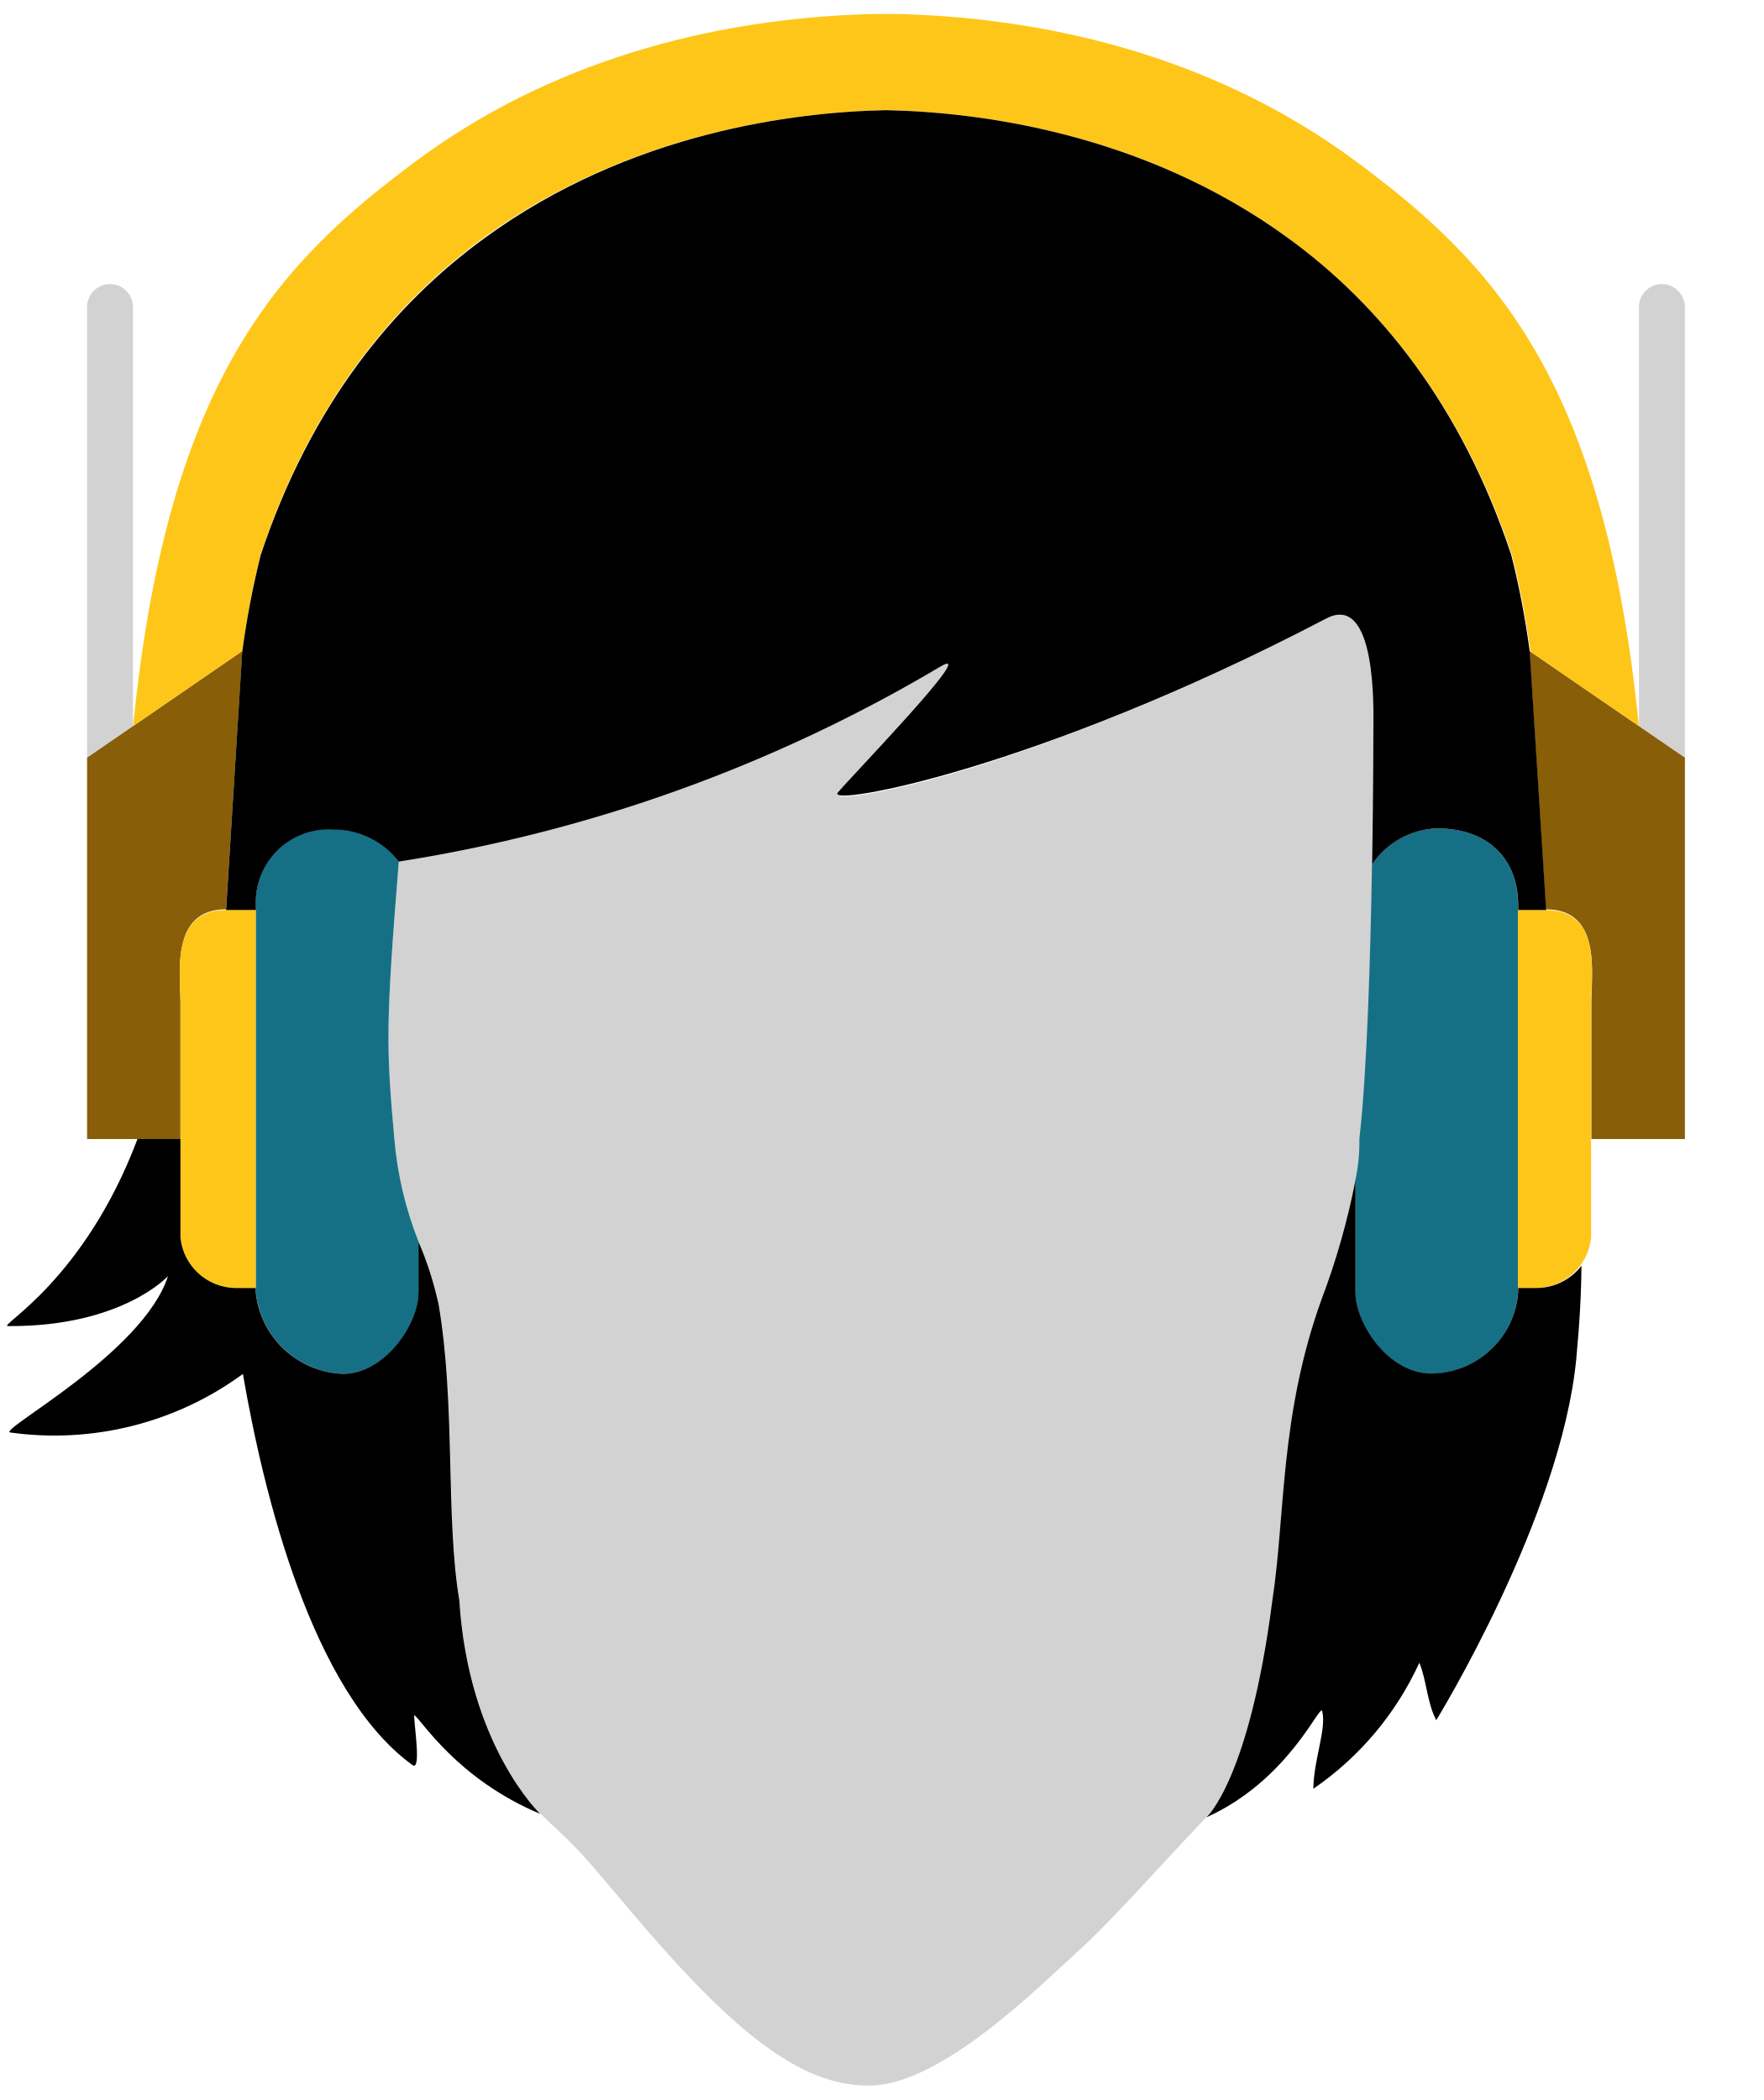
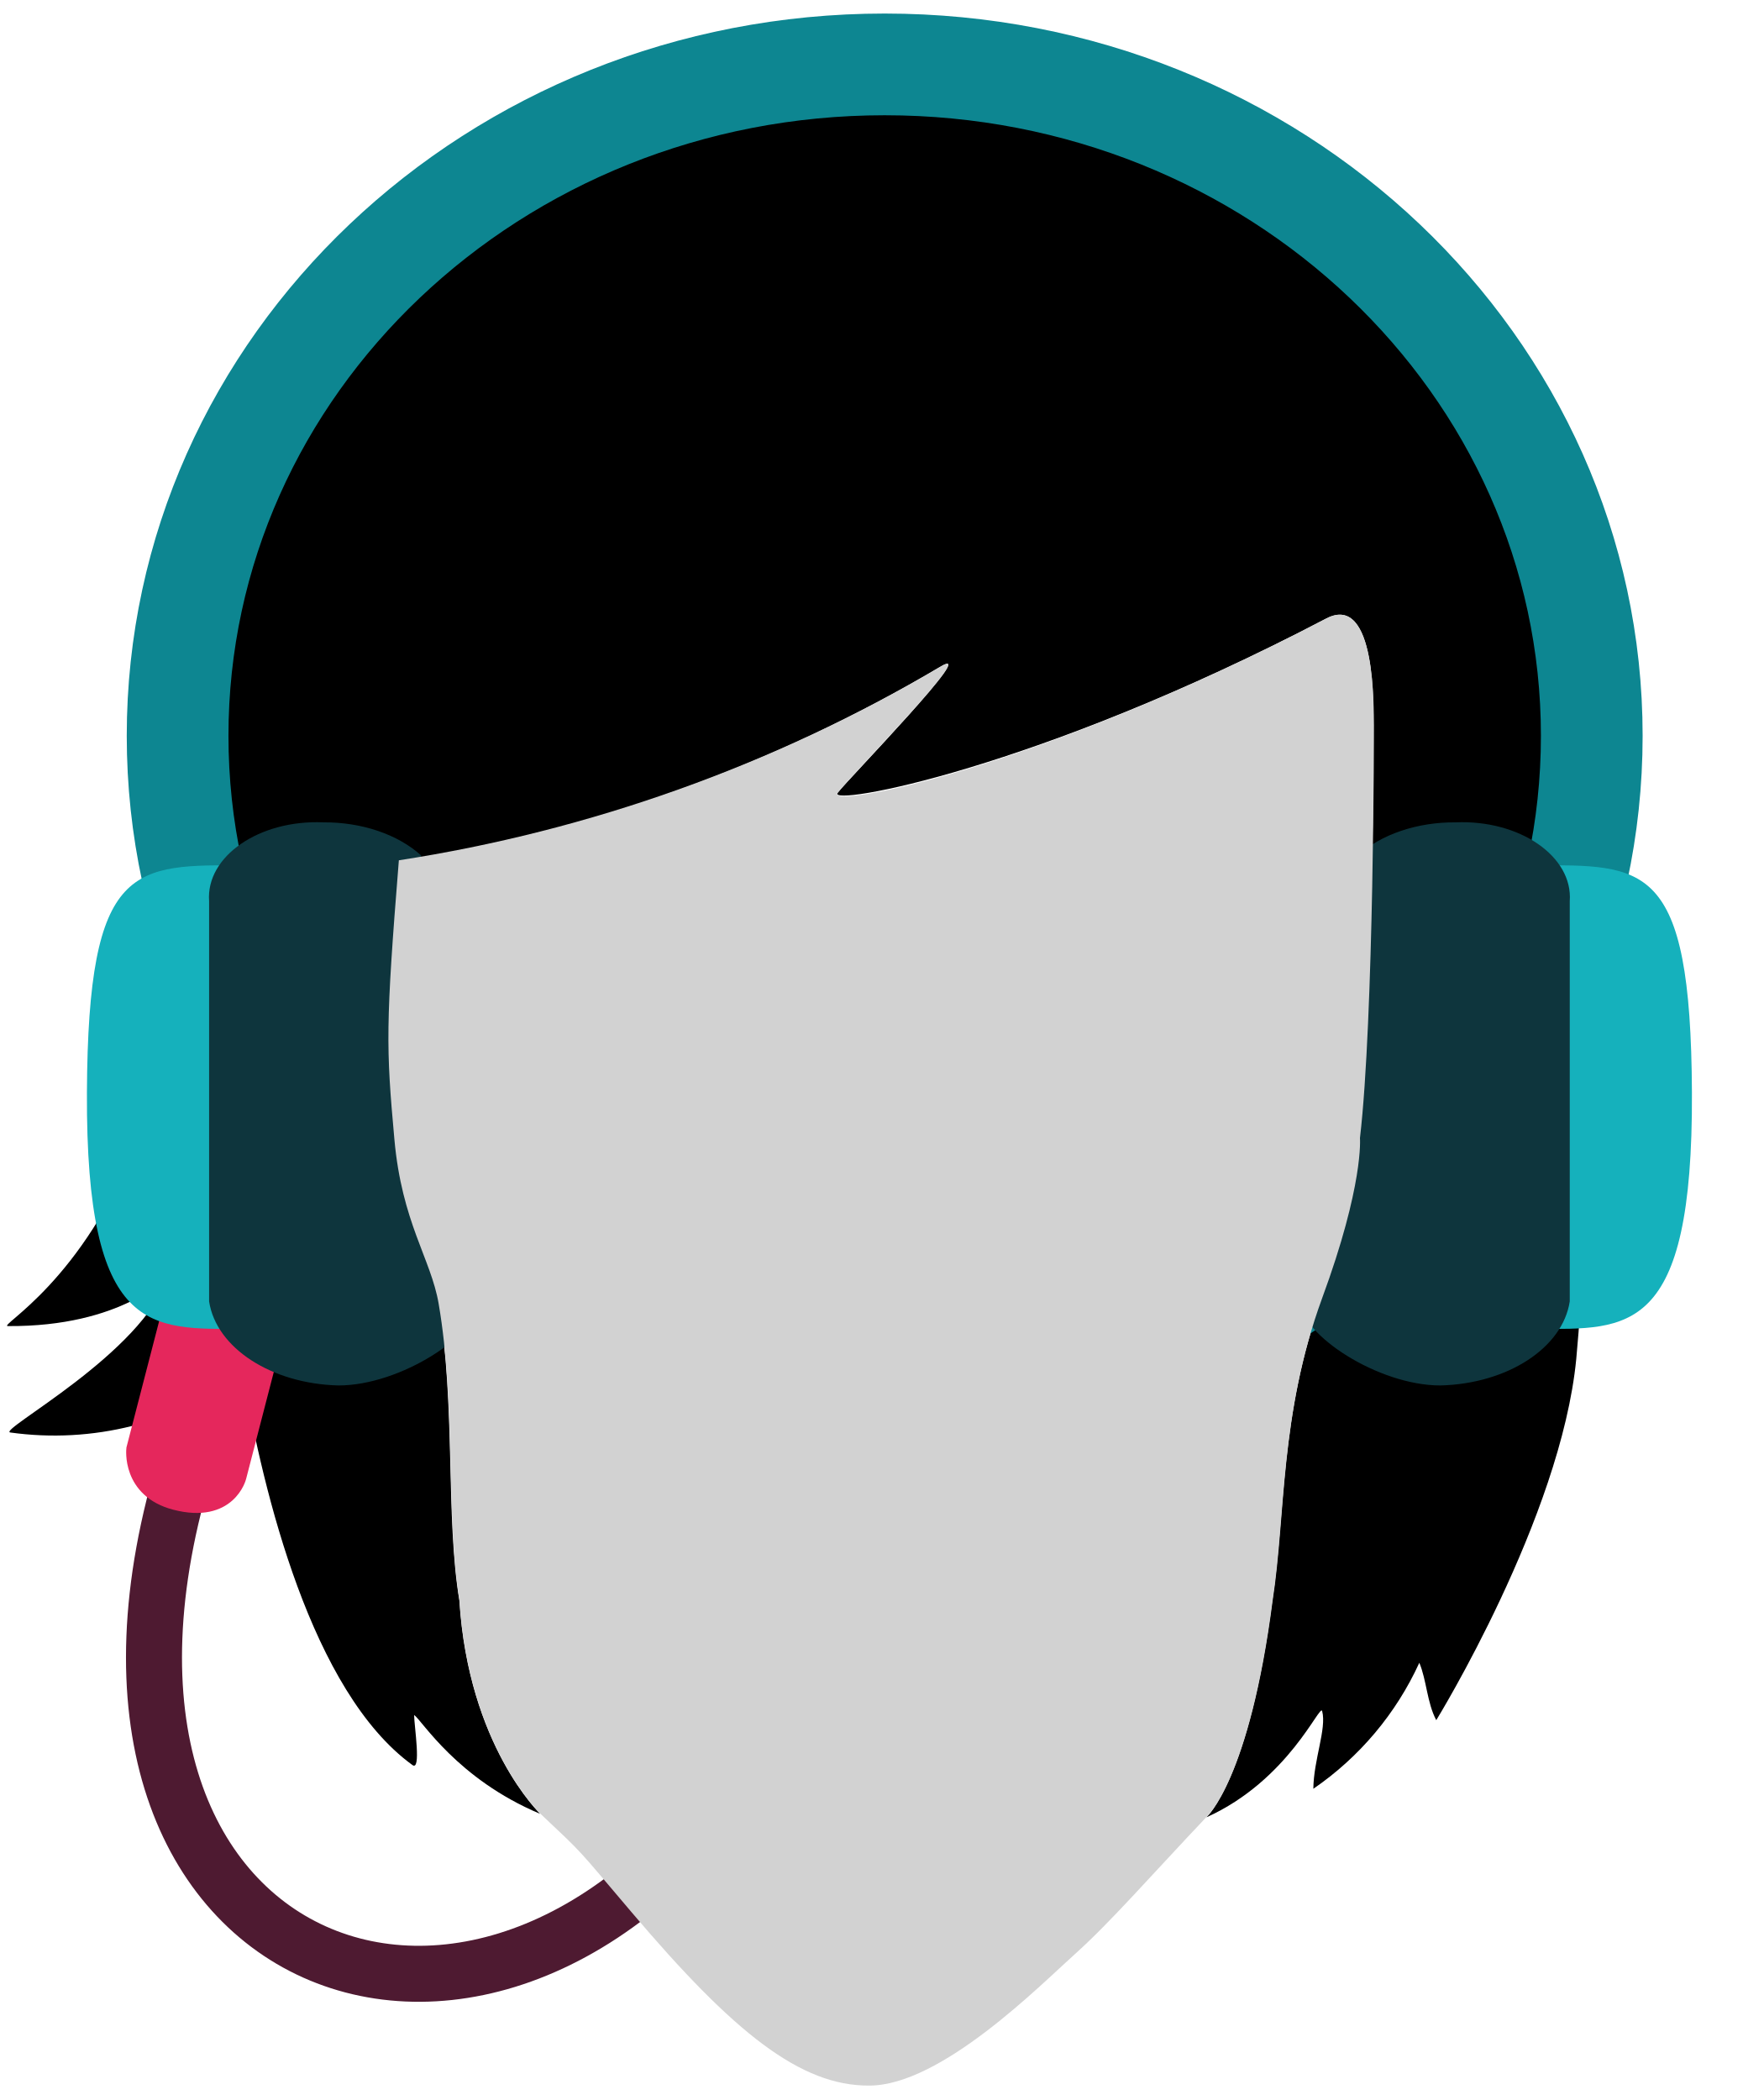
- <svg xmlns="http://www.w3.org/2000/svg" viewBox="0 0 126 150">
-   <path d="m7.86 20.29a1.64 1.64 0 0 0 -1.64 1.64v32.19l3.28-2.25v-29.94a1.65 1.65 0 0 0 -1.64-1.64z" fill="#d2d2d2" />
-   <path d="m17.31 46.5-11.09 7.62v27.24h6.67v-9.72c0-2.15-.72-6.69 3.26-6.69z" fill="#895e08" />
-   <path d="m118.71 20.29a1.64 1.64 0 0 0 -1.64 1.64v29.94l3.28 2.25v-32.19a1.65 1.65 0 0 0 -1.64-1.64z" fill="#d2d2d2" />
-   <path d="m109.25 46.5 11.1 7.62v27.24h-6.68v-9.72c0-2.15.73-6.69-3.25-6.69z" fill="#895e08" />
-   <path d="m16.15 65c-4 0-3.26 4.54-3.26 6.69v16.8a4 4 0 0 0 3.88 3.51h1.51v-27z" fill="#ffc61a" />
-   <path d="m0 0h126v150h-126z" fill="none" opacity=".6" />
-   <path d="m94.73 44.18c-20.68 10.82-35.73 13.61-34.9 12.46s10.35-10.82 7.32-9a108.83 108.83 0 0 1 -38.66 13.81c-.95 11.81-.92 13.32-.32 19.92.53 5.95 2.61 8.54 3.16 11.74 1.24 7.19.51 15.17 1.49 21.2.65 10.4 5.79 15.25 5.79 15.25 3.18 3 2.47 2.28 6.48 7 7.33 8.66 12.1 12.44 17 12.41 5.14 0 12.23-7.19 14.71-9.41s5.36-5.53 9.4-9.8c0 0 3.06-2.67 4.71-15.48.94-6.09.49-13.23 3.52-21.53 3-8.14 2.71-11.46 2.71-11.46 1-8.54 1-29.48 1-29.48-.04-1.06.2-9.52-3.41-7.63z" fill="#d2d2d2" />
-   <path d="m102.63 59.17a5.86 5.86 0 0 0 -4.63 2.56c-.11 6.62-.36 14.94-.9 19.59a13.53 13.53 0 0 1 -.29 3v8c0 2.28 2.41 5.81 5.39 5.81a6.27 6.27 0 0 0 6.23-5.81v-27.67c.01-3.1-1.94-5.48-5.8-5.48z" fill="#167085" />
-   <path d="m28.17 81.37c-.59-6.6-.63-8.11.32-19.88a5.86 5.86 0 0 0 -4.71-2.29 5.19 5.19 0 0 0 -5.5 5.45v27.67a6.5 6.5 0 0 0 6.23 5.81c3 0 5.39-3.53 5.39-5.81v-3.63a25.8 25.8 0 0 1 -1.73-7.32z" fill="#167085" />
-   <path d="m110.42 65h-2v27h1.35a4 4 0 0 0 3.88-3.58v-16.78c.02-2.15.75-6.64-3.23-6.64z" fill="#ffc61a" />
-   <path d="m109.25 46.5 7.81 5.36c-2.49-25.13-10.71-33.29-20.24-40.36-9.37-6.94-20.82-10.18-32.6-10.5h-.94-.94c-11.8.3-23.23 3.54-32.59 10.48-9.54 7.09-17.75 15.25-20.24 40.38l7.8-5.36a63.45 63.45 0 0 1 1.32-6.93c3.57-10.75 9.48-17.91 16-22.65 10.37-7.49 22.17-8.92 28.65-9.05 6.48.13 18.33 1.56 28.72 9.13 6.51 4.74 12.41 11.9 16 22.65a61.37 61.37 0 0 1 1.32 6.92z" fill="#ffc61a" />
-   <path d="m32.81 114.31c-1-6-.25-14-1.49-21.2a24.57 24.57 0 0 0 -1.43-4.42v3.63c0 2.28-2.41 5.81-5.39 5.81a6.5 6.5 0 0 1 -6.23-5.81v-.32h-1.5a4 4 0 0 1 -3.88-3.58v-7.06h-3.07c-3.82 10.14-9.97 13.35-9.26 13.36 8.15.06 11.44-3.57 11.44-3.57-1.78 5.52-12.18 11-11.27 11.17a22.79 22.79 0 0 0 16.62-4.18c1.47 8.53 4.91 22.69 12.09 27.92.68.55.14-2.81.14-3.56.55.36 3.05 4.56 9 7.06.02 0-5.12-4.85-5.77-15.25z" />
-   <path d="m109.79 92h-1.35v.3a6.27 6.27 0 0 1 -6.23 5.81c-3 0-5.39-3.53-5.39-5.81v-8a52.05 52.05 0 0 1 -2.42 8.5c-3 8.3-2.58 15.44-3.52 21.53-1.65 12.81-4.71 15.48-4.71 15.48 5.89-2.65 8.12-8.18 8.27-7.59.33 1.26-.61 3.47-.63 5.55a22 22 0 0 0 7.57-9c.52 1.23.55 2.86 1.21 4.1 0 0 8.9-14.46 10-25.8.25-2.64.36-4.81.37-6.66a4.06 4.06 0 0 1 -3.17 1.59z" />
-   <path d="m98.1 51.84s0 4.35-.09 9.89a5.86 5.86 0 0 1 4.62-2.56c3.86 0 5.81 2.38 5.81 5.48v.35h2l-1.17-18.43a61.37 61.37 0 0 0 -1.32-6.92c-3.59-10.8-9.49-17.96-15.95-22.65-10.39-7.57-22.24-9-28.72-9.13-6.48.13-18.28 1.56-28.66 9.13-6.51 4.74-12.42 11.9-16 22.65a63.45 63.45 0 0 0 -1.32 6.93l-1.15 18.42h2.13v-.3a5.19 5.19 0 0 1 5.5-5.45 5.86 5.86 0 0 1 4.71 2.29 108.83 108.83 0 0 0 38.66-13.91c3-1.81-6.53 8-7.32 9s14.22-1.63 34.9-12.45c3.61-1.89 3.37 6.57 3.37 7.66z" />
+ <svg xmlns="http://www.w3.org/2000/svg" xmlns:xlink="http://www.w3.org/1999/xlink" viewBox="0 0 126 150" version="1.1" id="svg14">
+   <defs id="defs14">
+     </defs>
+   <path style="fill:#4e1a31;fill-opacity:0;stroke:#4e1a31;stroke-width:4;stroke-linecap:butt;stroke-dasharray:none;stroke-opacity:1" d="m 13.372,104.174 c -11.626,37.217 22.291,49.804 40.704,20.939" id="path31" />
+   <path d="m0 0h126v150h-126z" fill="none" opacity=".6" id="path6" />
+   <path d="m32.81 114.31c-1-6-.25-14-1.49-21.2a24.57 24.57 0 0 0 -1.43-4.42v3.63c0 2.28-2.41 5.81-5.39 5.81a6.5 6.5 0 0 1 -6.23-5.81v-.32h-1.5a4 4 0 0 1 -3.88-3.58v-7.06h-3.07c-3.82 10.14-9.97 13.35-9.26 13.36 8.15.06 11.44-3.57 11.44-3.57-1.78 5.52-12.18 11-11.27 11.17a22.79 22.79 0 0 0 16.62-4.18c1.47 8.53 4.91 22.69 12.09 27.92.68.55.14-2.81.14-3.56.55.36 3.05 4.56 9 7.06.02 0-5.12-4.85-5.77-15.25z" id="path12" />
+   <path d="m109.79 92h-1.35v.3a6.27 6.27 0 0 1 -6.23 5.81c-3 0-5.39-3.53-5.39-5.81v-8a52.05 52.05 0 0 1 -2.42 8.5c-3 8.3-2.58 15.44-3.52 21.53-1.65 12.81-4.71 15.48-4.71 15.48 5.89-2.65 8.12-8.18 8.27-7.59.33 1.26-.61 3.47-.63 5.55a22 22 0 0 0 7.57-9c.52 1.23.55 2.86 1.21 4.1 0 0 8.9-14.46 10-25.8.25-2.64.36-4.81.37-6.66a4.06 4.06 0 0 1 -3.17 1.59z" id="path13" />
+   <path d="m 98.1,51.84 c 0,0 0,4.35 -0.09,9.89 1.046,-1.538 2.761,-2.488 4.62,-2.56 3.86,0 5.81,2.38 5.81,5.48 V 65 h 2 l 2.94,-18.365 c -0.307,-2.33 -2.509,-5.88 -3.081,-8.159 C 106.708,27.676 98.46,21.69 92,17 81.61,9.43 69.76,8 63.28,7.87 56.8,8 45,9.43 34.62,17 28.11,21.74 20.439,26.682 16.859,37.432 16.291,39.716 14.871,43.921 14.56,46.254 L 16.15,65 h 2.13 v -0.3 c -0.161,-3.094 2.407,-5.639 5.5,-5.45 1.843,-0.02 3.587,0.829 4.71,2.29 13.653,-2.14 26.773,-6.861 38.66,-13.91 3,-1.81 -6.53,8 -7.32,9 -0.79,1 14.22,-1.63 34.9,-12.45 3.61,-1.89 3.37,6.57 3.37,7.66 z" id="path14" />
+   <ellipse style="fill:#0d8691;fill-opacity:0;stroke:#0d8691;stroke-width:7.265;stroke-dasharray:none;stroke-opacity:1" id="path25" cx="63.192" cy="52.558" rx="50.506" ry="47.958" />
+   <path style="fill:#e5275c;fill-opacity:1;stroke:#e5275c;stroke-width:1;stroke-dasharray:none;stroke-opacity:1" d="m 12.777,90.915 -3.253,12.567 c 0,0 -0.363,3.006 2.984,3.872 3.884,1.005 4.588,-1.844 4.588,-1.844 l 3.286,-12.693 z" id="path26" />
+   <path style="fill:#15b1bc;fill-opacity:1;stroke:#000000;stroke-opacity:0" d="m 17.279,94.922 c -6.5,0 -11.15,0.524 -11.07,-16.882 0.076,-16.611 3.38,-16.236 11.347,-16.236 0.192,0 0.782,33.118 -0.277,33.118 z" id="path15" />
+   <path d="m 42.153,81.275 c -0.875,-6.819 -13.481,-8.01 -12.071,-20.17 -1.665,-1.51 -4.253,-2.386 -6.987,-2.366 -4.588,-0.196 -8.398,2.434 -8.159,5.631 v 28.588 c 0.506,3.324 4.446,5.883 9.242,6.003 4.45,0 9.996,-3.647 9.996,-6.003 0,0 -2.033,-12.459 -2,-10.6 -1.381,-2.42 10.3,1.512 9.98,-1.083 z" fill="#167085" id="path9" style="fill:#0e353d;fill-opacity:1;stroke-width:1.238" />
+   <use x="0" y="0" xlink:href="#path15" id="use16" transform="matrix(-1,0,0,1,127.0612,0)" />
+   <use x="0" y="0" xlink:href="#path9" id="use17" transform="matrix(-1,0,0,1,127.0612,0)" />
+   <path d="m94.73 44.18c-20.68 10.82-35.73 13.61-34.9 12.46s10.35-10.82 7.32-9a108.83 108.83 0 0 1 -38.66 13.81c-.95 11.81-.92 13.32-.32 19.92.53 5.95 2.61 8.54 3.16 11.74 1.24 7.19.51 15.17 1.49 21.2.65 10.4 5.79 15.25 5.79 15.25 3.18 3 2.47 2.28 6.48 7 7.33 8.66 12.1 12.44 17 12.41 5.14 0 12.23-7.19 14.71-9.41s5.36-5.53 9.4-9.8c0 0 3.06-2.67 4.71-15.48.94-6.09.49-13.23 3.52-21.53 3-8.14 2.71-11.46 2.71-11.46 1-8.54 1-29.48 1-29.48-.04-1.06.2-9.52-3.41-7.63z" fill="#d2d2d2" id="path7" />
</svg>
